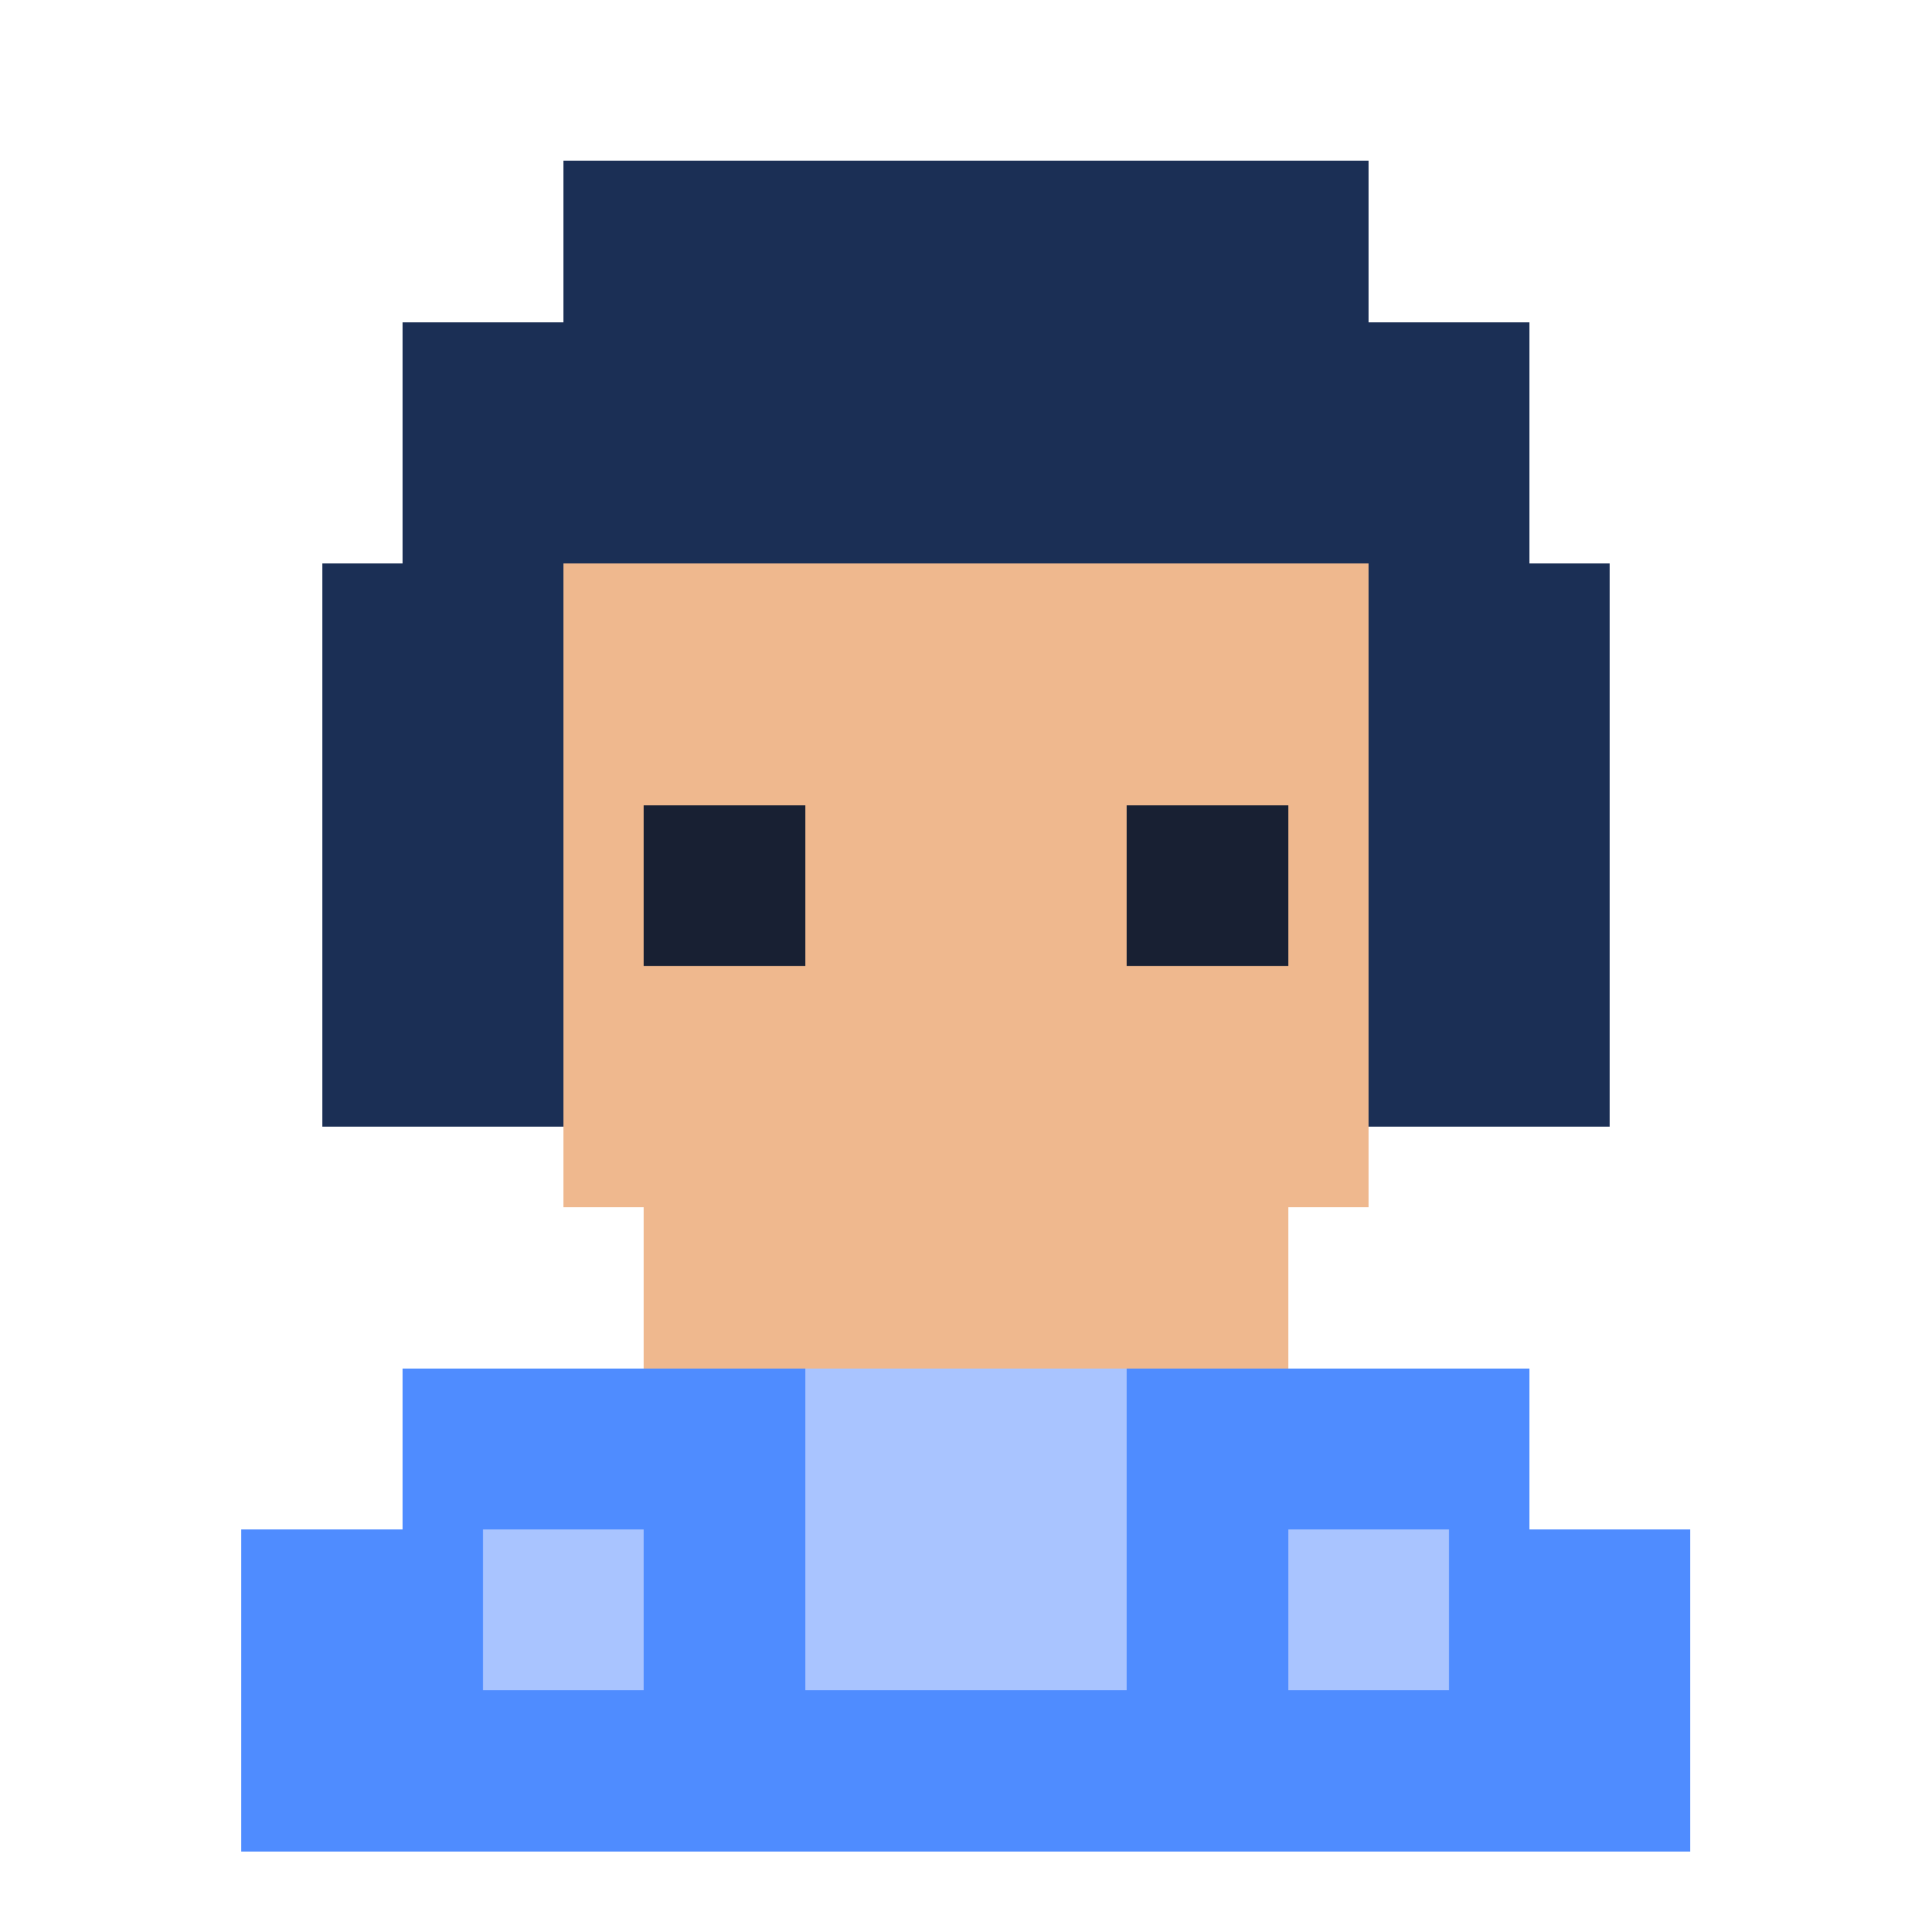
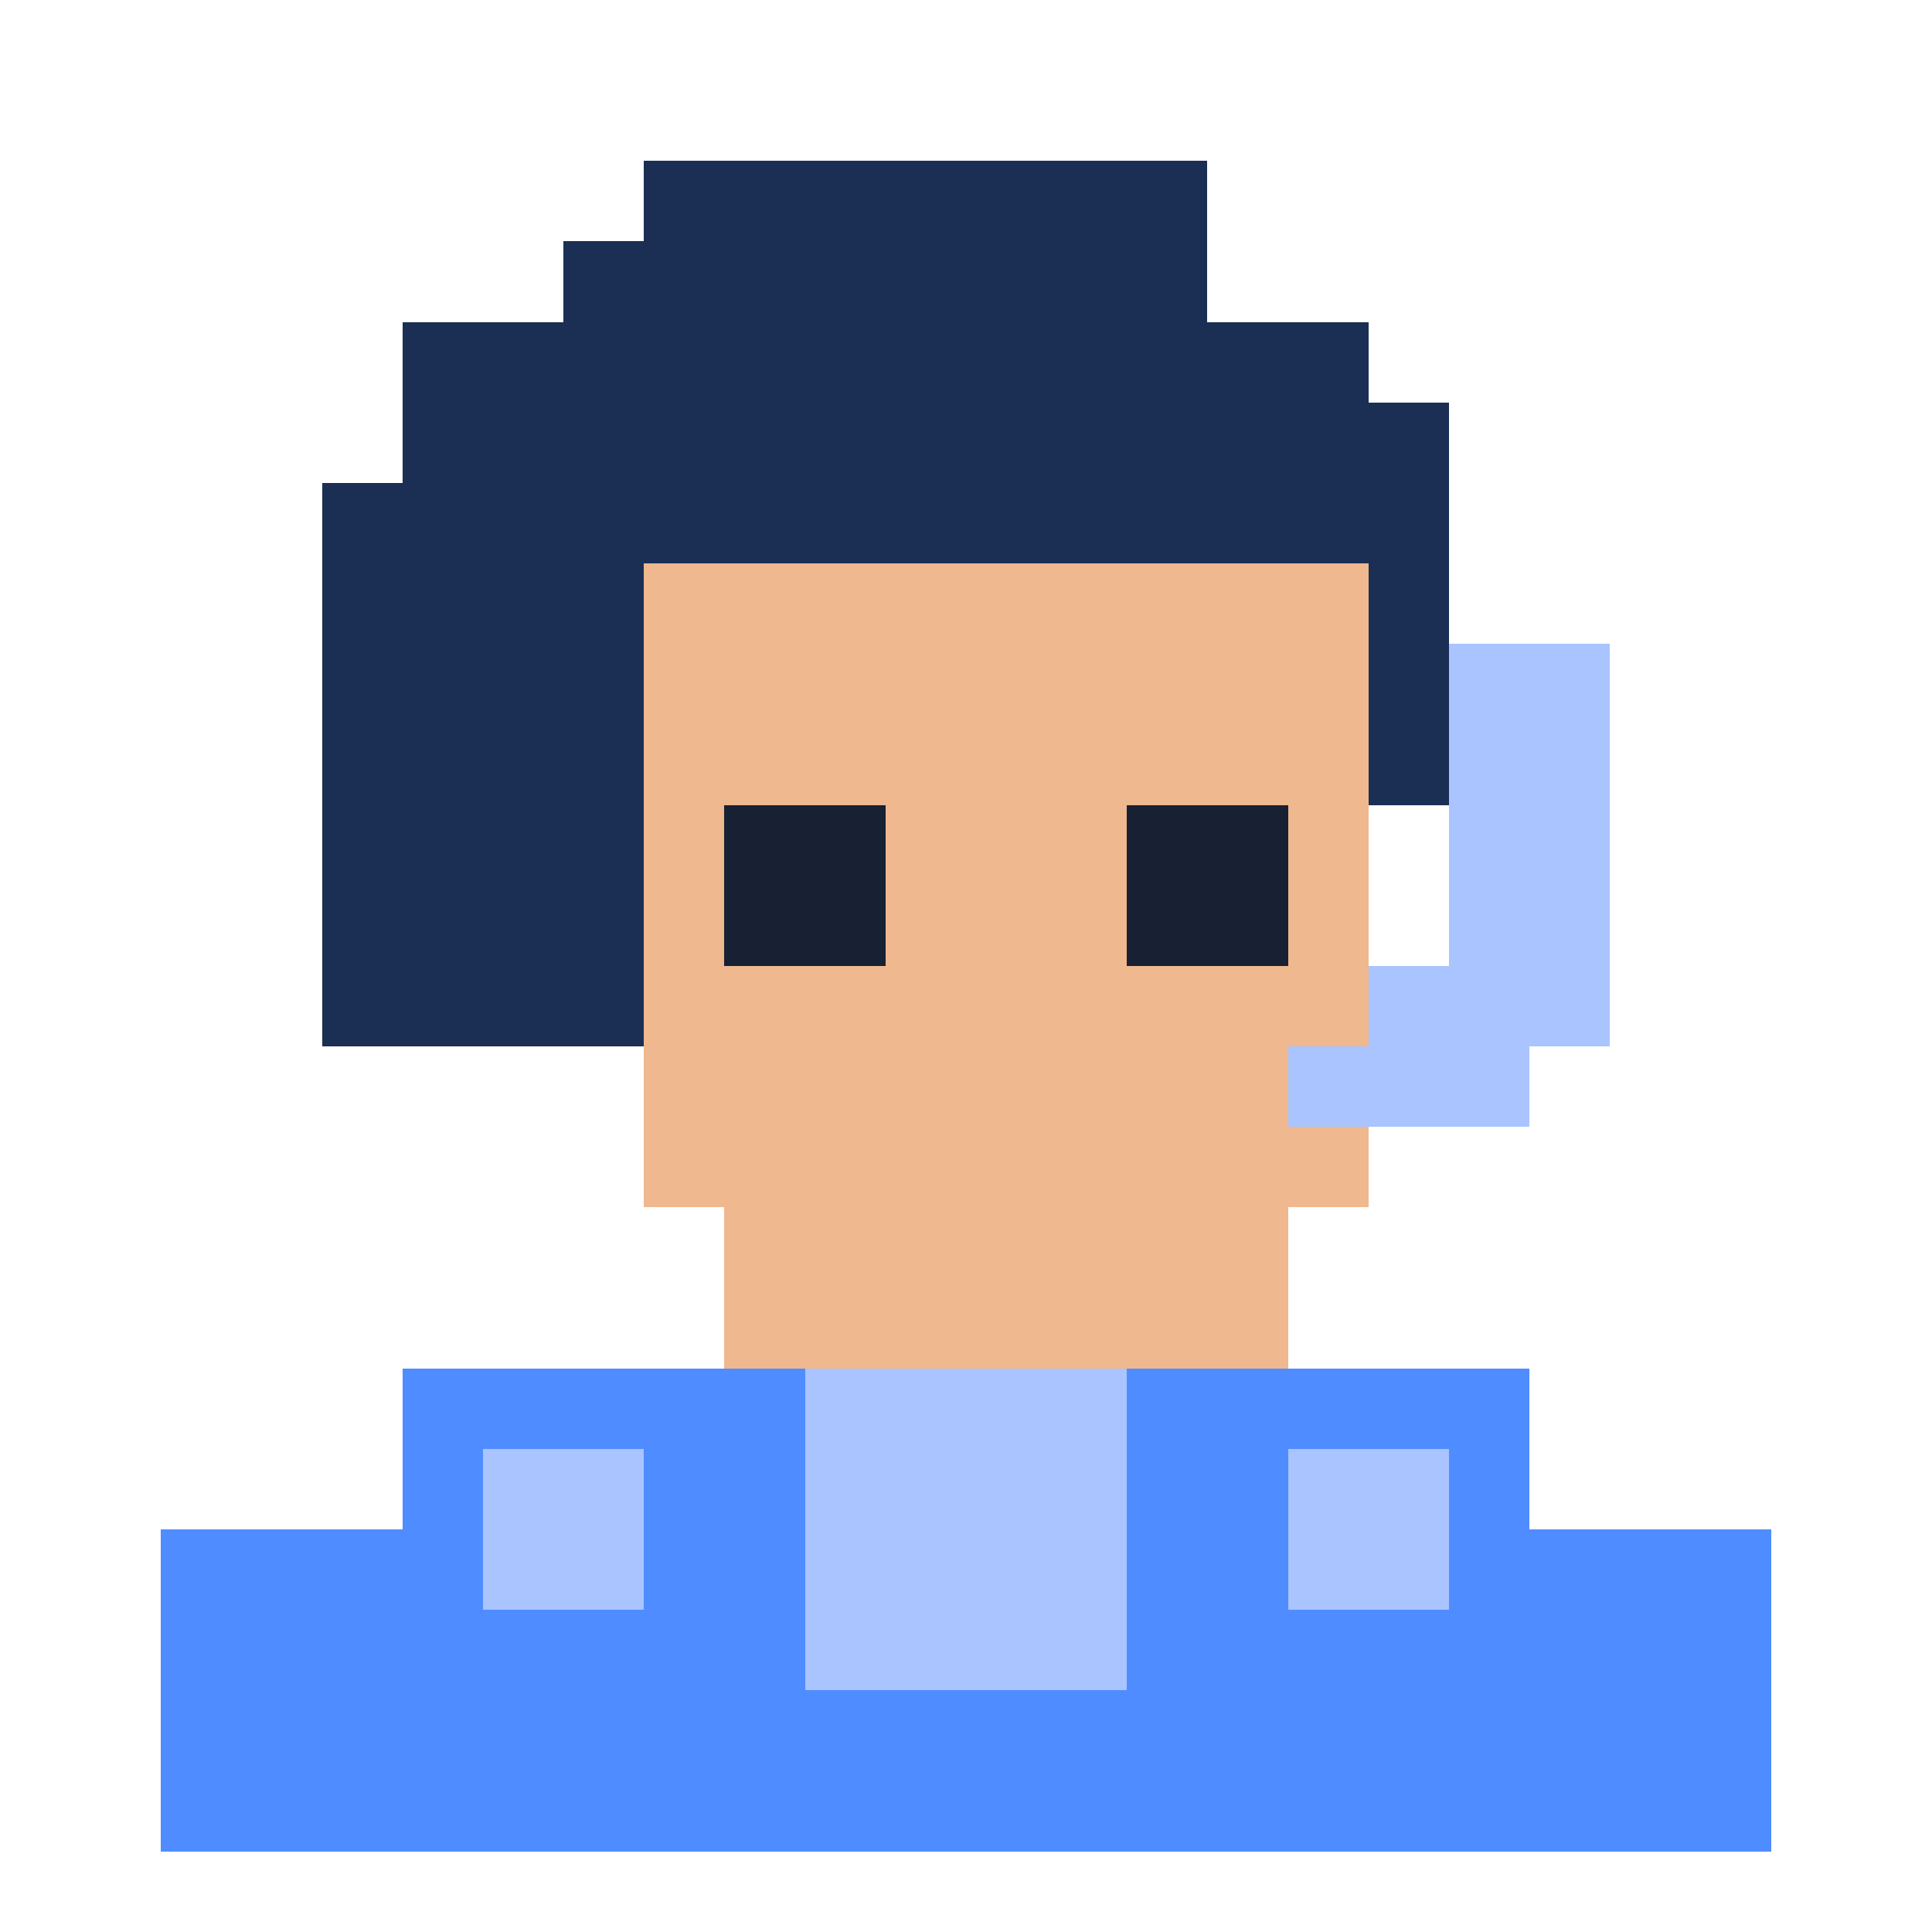
<svg xmlns="http://www.w3.org/2000/svg" width="24" height="24" viewBox="0 0 24 24" shape-rendering="crispEdges">
  <rect width="24" height="24" fill="none" />
  <g fill="#1b2f55">
-     <rect x="7" y="2" width="10" height="2" />
-     <rect x="5" y="4" width="14" height="5" />
-     <rect x="4" y="7" width="3" height="7" />
-     <rect x="17" y="7" width="3" height="7" />
+     <rect x="8" y="2" width="7" height="2" />
+     <rect x="5" y="4" width="12" height="3" />
+     <rect x="4" y="6" width="5" height="7" />
+     <rect x="7" y="3" width="3" height="2" />
+     <rect x="15" y="5" width="3" height="5" />
  </g>
  <g fill="#efb88e">
-     <rect x="7" y="7" width="10" height="8" />
-     <rect x="8" y="15" width="8" height="2" />
+     <rect x="8" y="7" width="9" height="8" />
+     <rect x="9" y="15" width="7" height="2" />
  </g>
  <g fill="#182033">
-     <rect x="8" y="10" width="2" height="2" />
+     <rect x="9" y="10" width="2" height="2" />
    <rect x="14" y="10" width="2" height="2" />
+   </g>
+   <g fill="#a9c4ff">
+     <rect x="18" y="8" width="2" height="5" />
+     <rect x="17" y="12" width="2" height="2" />
+     <rect x="16" y="13" width="2" height="1" />
  </g>
  <g fill="#4f8cff">
    <rect x="5" y="17" width="14" height="6" />
-     <rect x="3" y="19" width="3" height="4" />
-     <rect x="18" y="19" width="3" height="4" />
+     <rect x="2" y="19" width="4" height="4" />
+     <rect x="18" y="19" width="4" height="4" />
  </g>
  <g fill="#a9c4ff">
    <rect x="10" y="17" width="4" height="4" />
-     <rect x="6" y="19" width="2" height="2" />
-     <rect x="16" y="19" width="2" height="2" />
+     <rect x="6" y="18" width="2" height="2" />
+     <rect x="16" y="18" width="2" height="2" />
  </g>
</svg>
